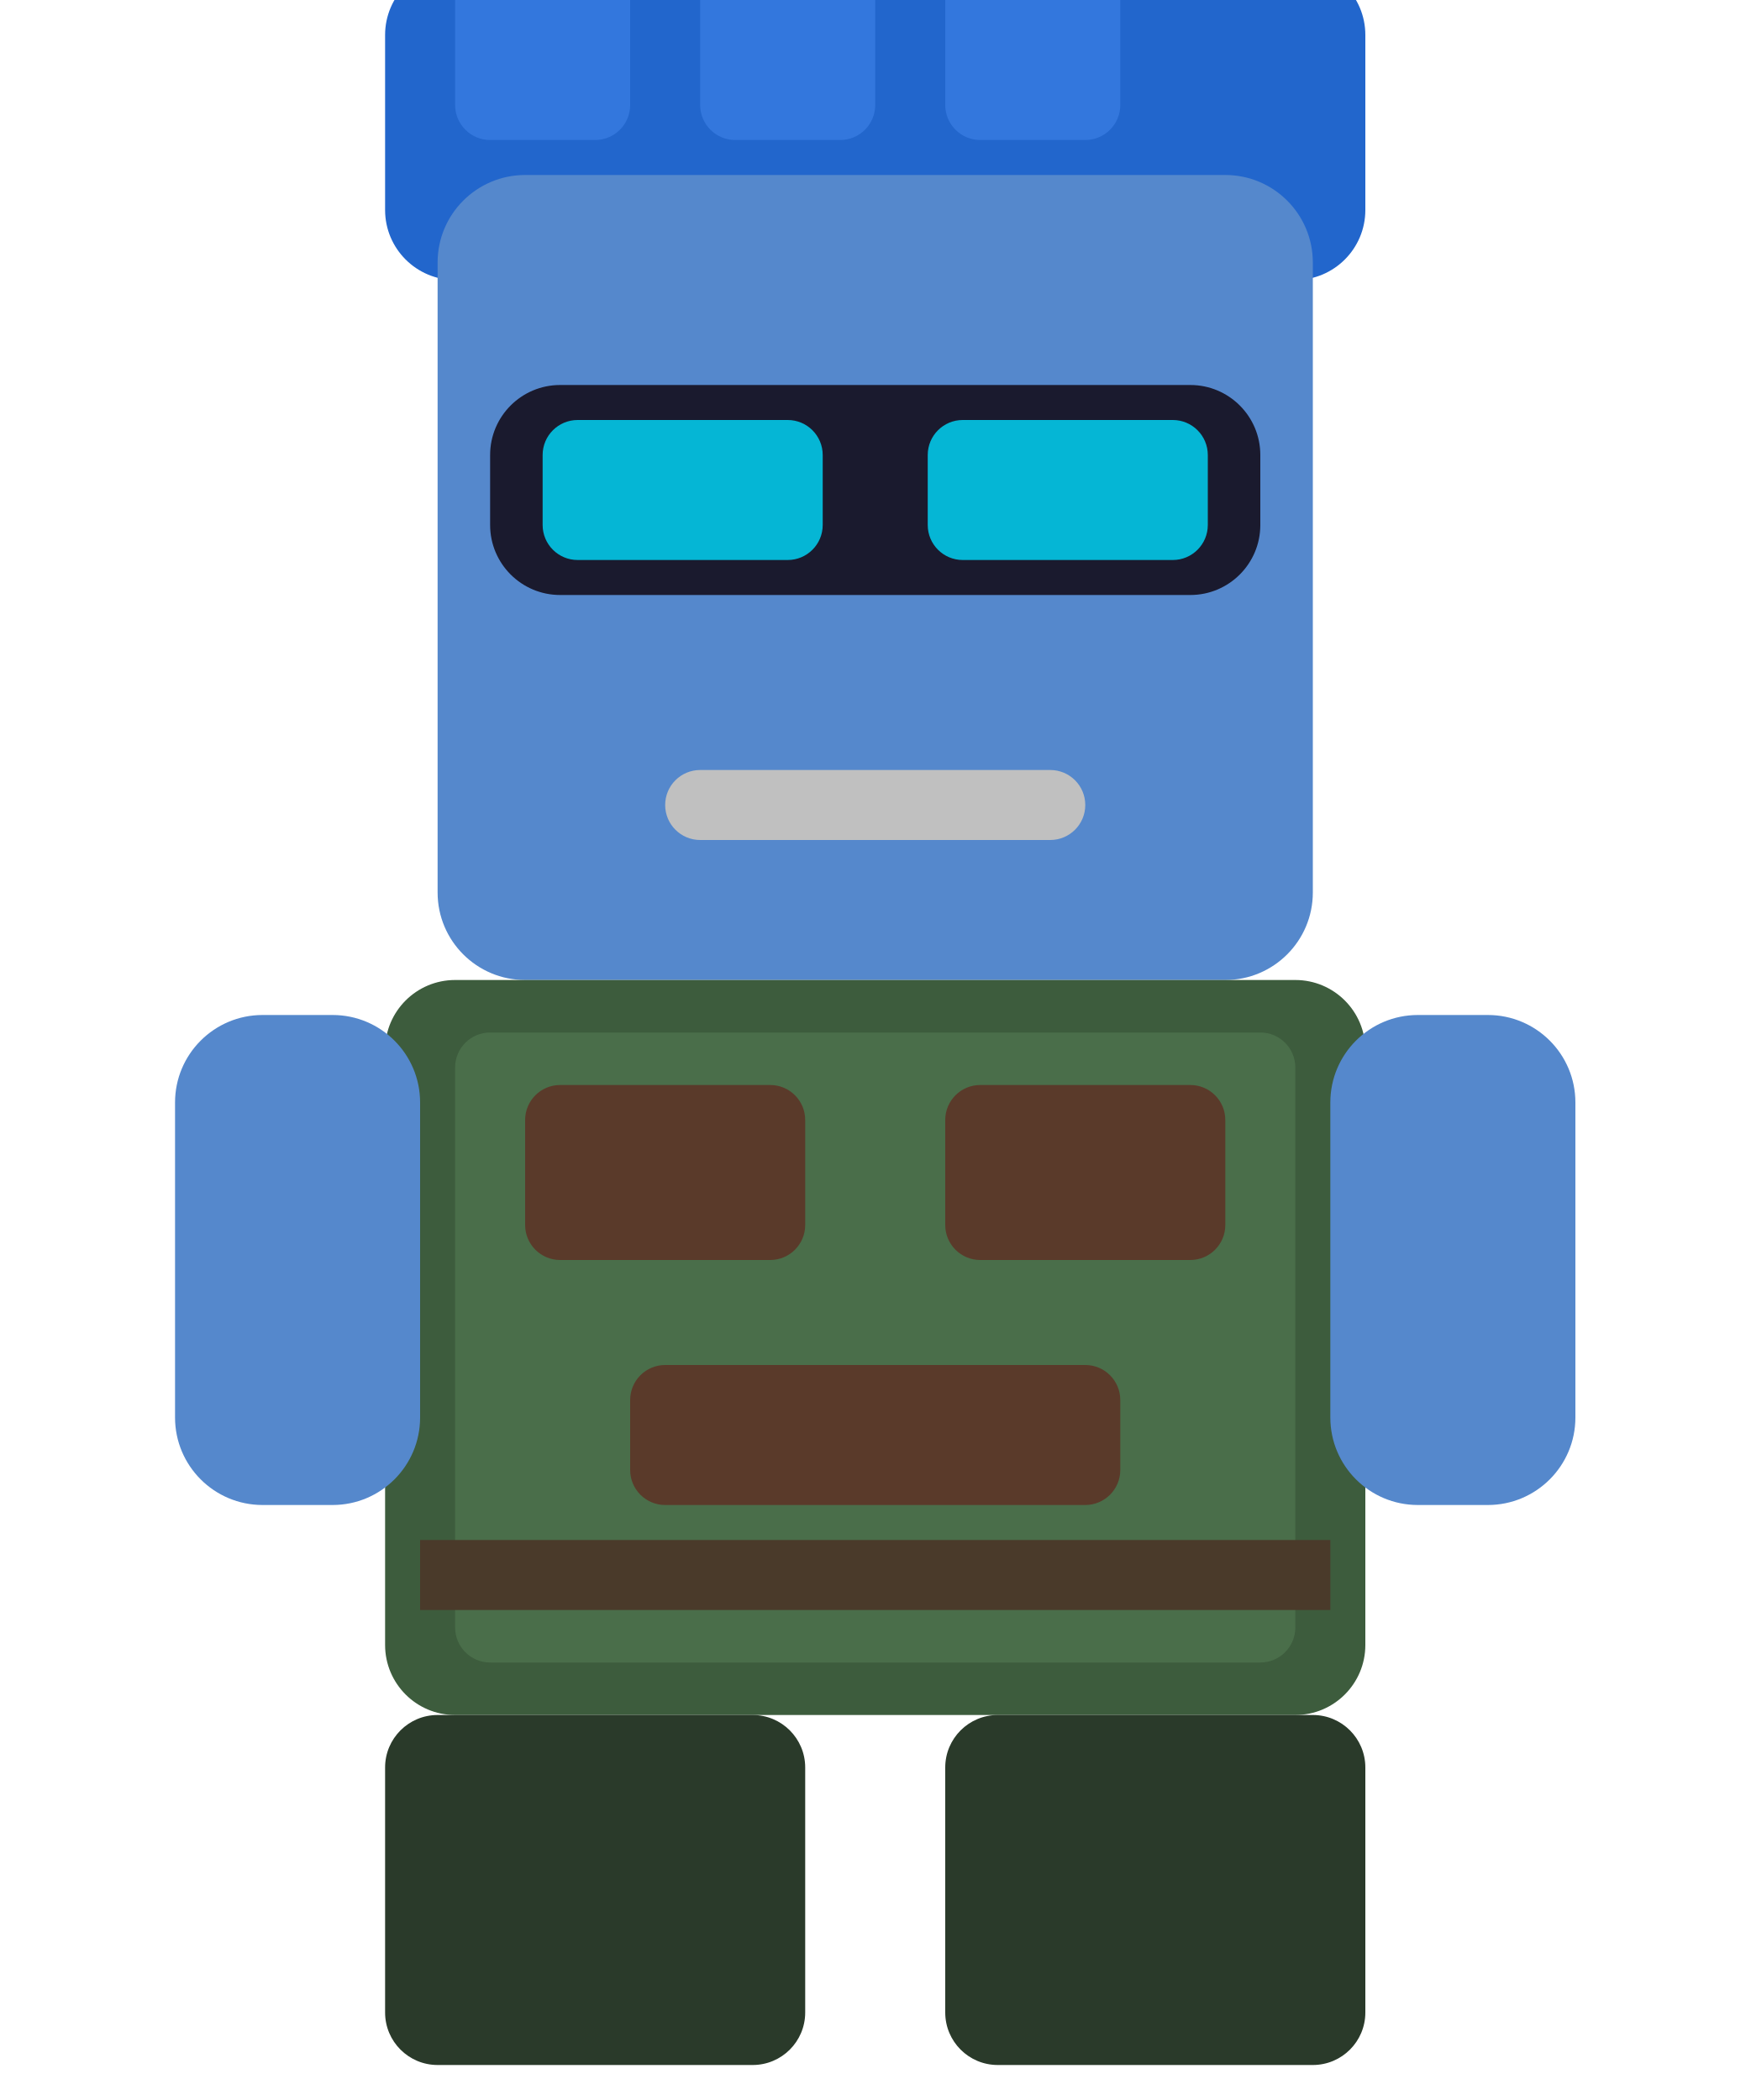
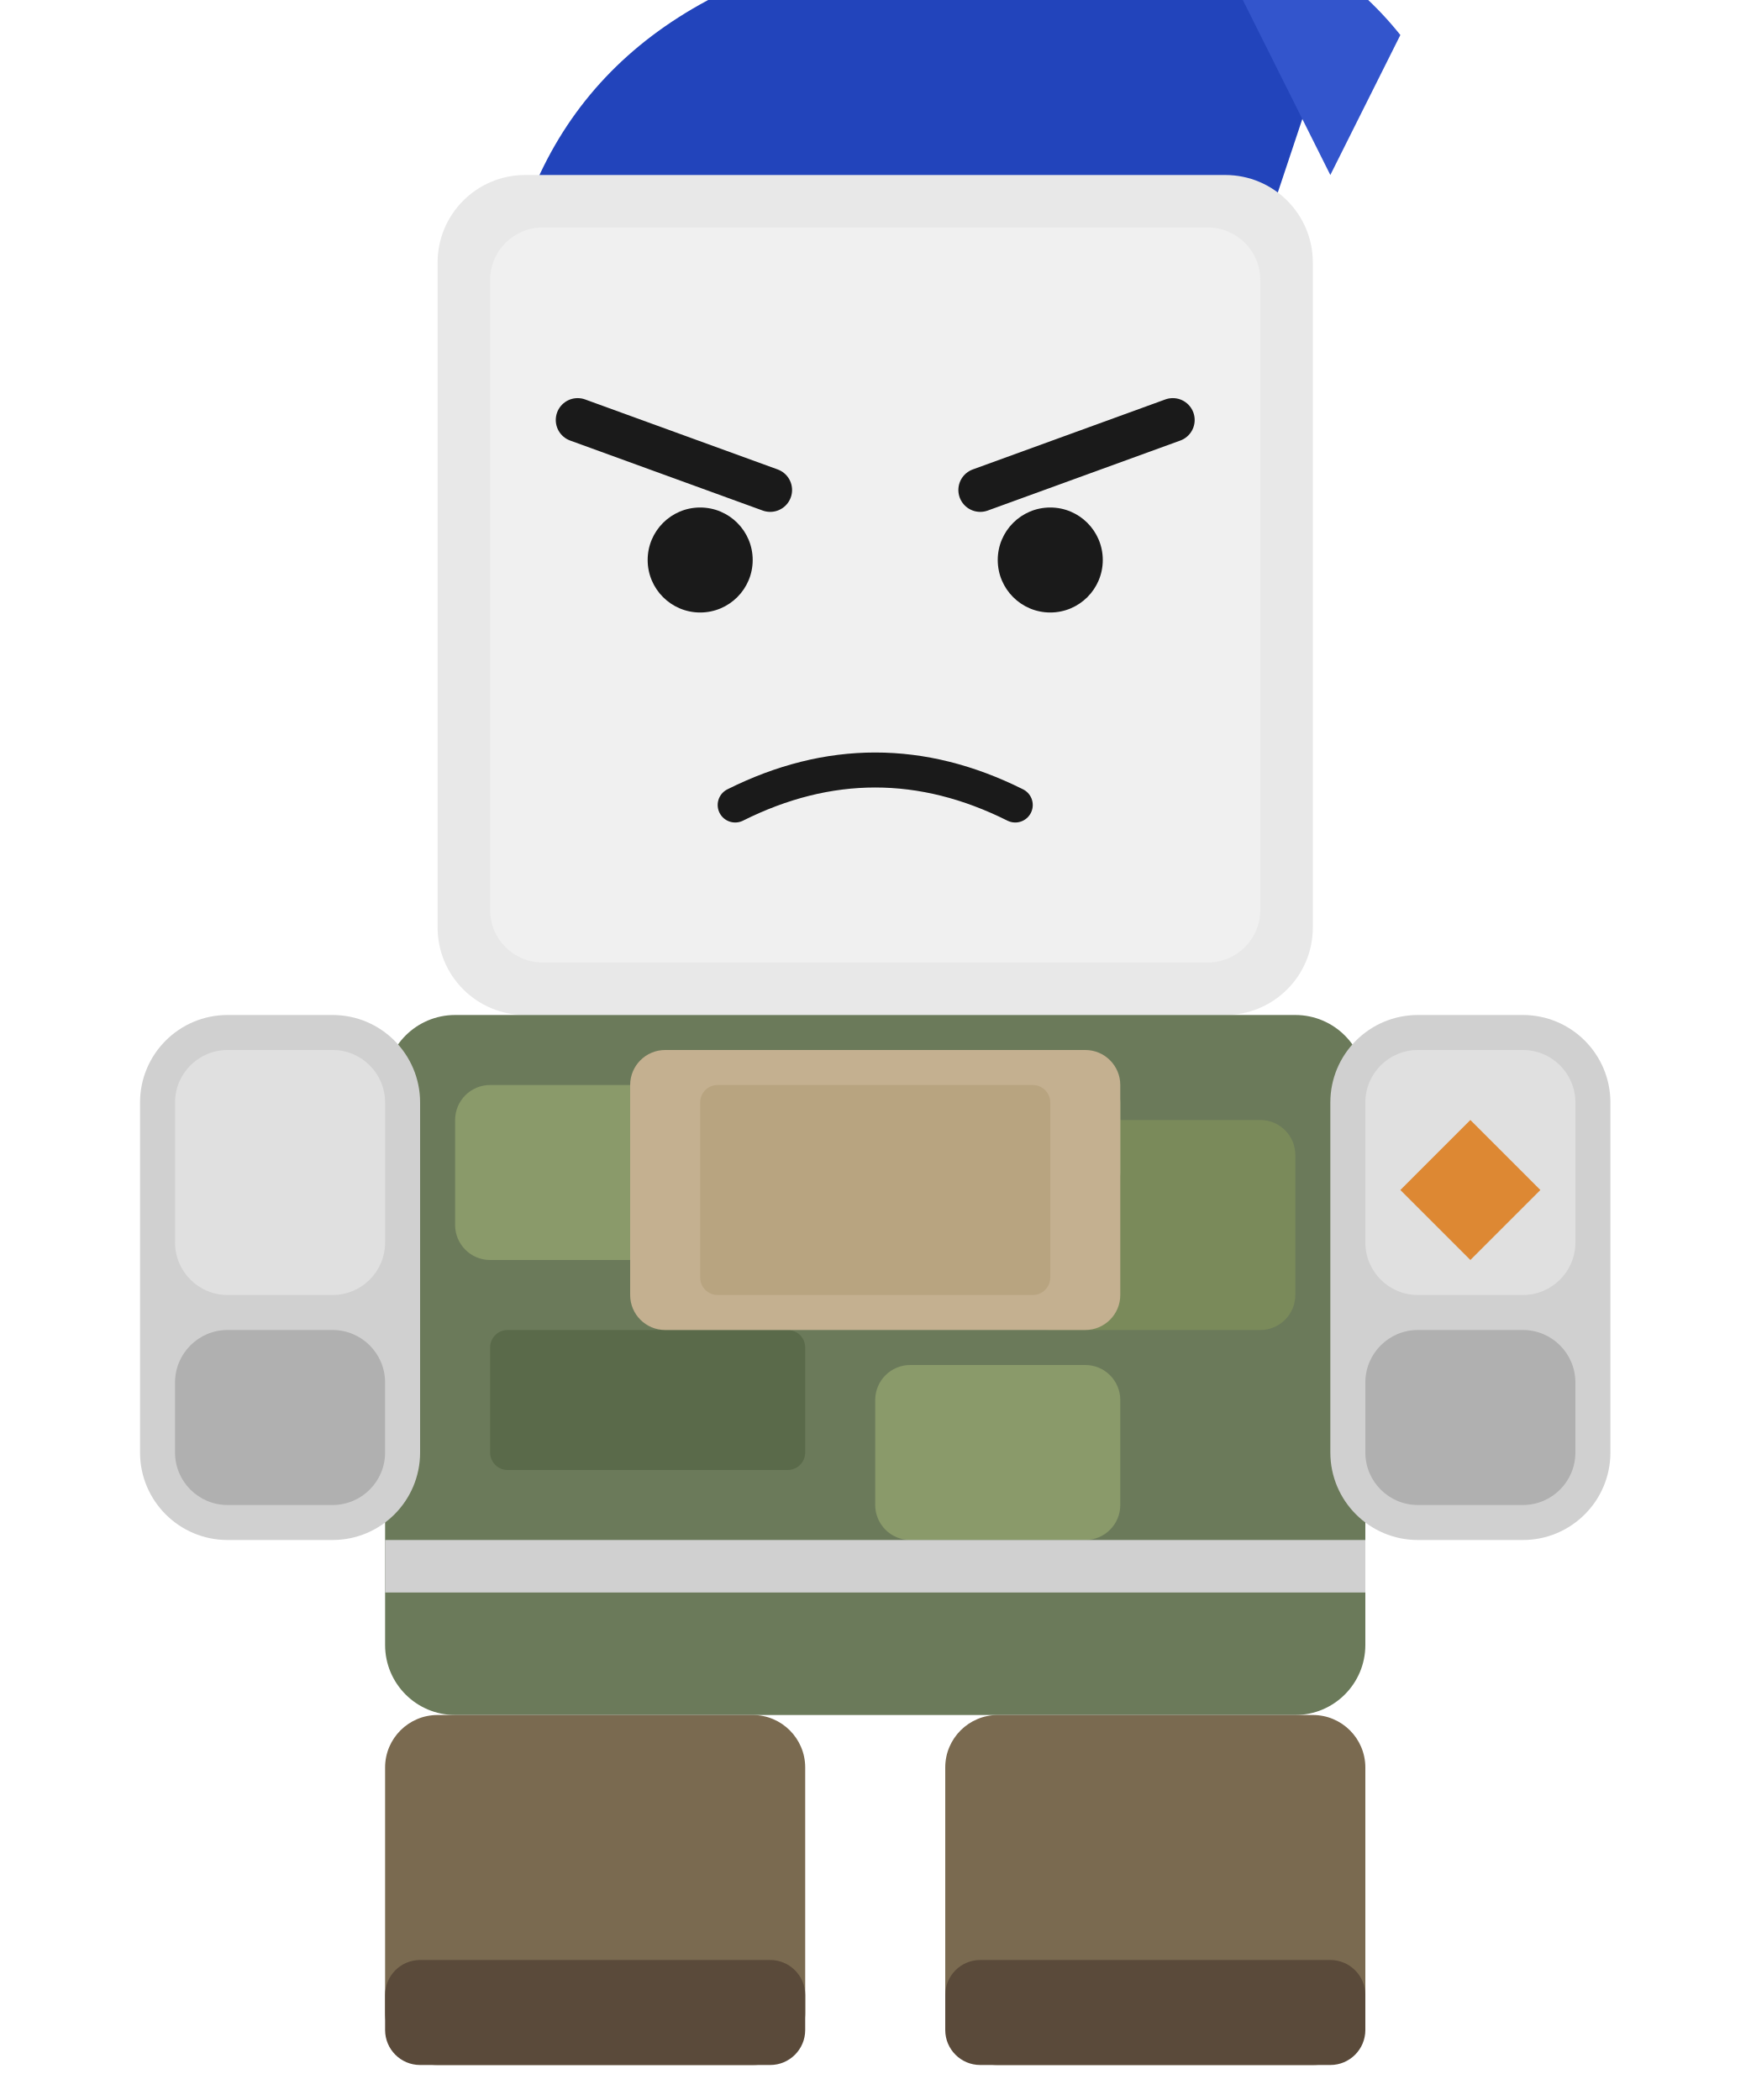
<svg xmlns="http://www.w3.org/2000/svg" viewBox="0 0 100 120">
-   <rect x="22" y="-2" width="56" height="18" rx="4" fill="#2266cc" />
-   <rect x="26" y="-6" width="10" height="14" rx="2" fill="#3377dd" />
-   <rect x="40" y="-8" width="10" height="16" rx="2" fill="#3377dd" />
-   <rect x="54" y="-5" width="10" height="13" rx="2" fill="#3377dd" />
-   <rect x="66" y="-2" width="10" height="10" rx="2" fill="#2266cc" />
-   <rect x="25" y="10" width="50" height="46" rx="5" fill="#5588cc" />
-   <rect x="28" y="22" width="44" height="12" rx="4" fill="#1a1a2e" />
-   <rect x="31" y="24" width="16" height="8" rx="2" fill="#00ddff" opacity="0.8" />
-   <rect x="53" y="24" width="16" height="8" rx="2" fill="#00ddff" opacity="0.8" />
-   <rect x="38" y="44" width="24" height="4" rx="2" fill="#c0c0c0" />
-   <rect x="22" y="56" width="56" height="42" rx="4" fill="#3d5c3d" />
-   <rect x="26" y="59" width="48" height="36" rx="2" fill="#4a6e4a" />
-   <rect x="30" y="62" width="16" height="10" rx="2" fill="#5a3a2a" />
-   <rect x="54" y="62" width="16" height="10" rx="2" fill="#5a3a2a" />
-   <rect x="36" y="78" width="28" height="8" rx="2" fill="#5a3a2a" />
-   <rect x="24" y="88" width="52" height="4" fill="#4a3a2a" />
-   <rect x="22" y="98" width="24" height="20" rx="3" fill="#2a3a2a" />
-   <rect x="54" y="98" width="24" height="20" rx="3" fill="#2a3a2a" />
-   <rect x="10" y="58" width="14" height="28" rx="5" fill="#5588cc" />
-   <rect x="76" y="58" width="14" height="28" rx="5" fill="#5588cc" />
+   <path d="M30 12 Q35 -2 55 -4 Q70 -5 75 5 L72 14 L28 14 Z" fill="#2244bb" />
+   <path d="M55 -4 Q72 -8 80 2 L76 10 L70 -2 Z" fill="#3355cc" />
+   <path d="M35 0 Q42 -6 55 -6 L50 -1 Z" fill="#3355cc" />
+   <rect x="25" y="10" width="50" height="48" rx="5" fill="#e8e8e8" />
+   <rect x="28" y="13" width="44" height="42" rx="3" fill="#f0f0f0" />
+   <line x1="33" y1="24" x2="44" y2="28" stroke="#1a1a1a" stroke-width="2.5" stroke-linecap="round" />
+   <line x1="56" y1="28" x2="67" y2="24" stroke="#1a1a1a" stroke-width="2.5" stroke-linecap="round" />
+   <circle cx="40" cy="32" r="3" fill="#1a1a1a" />
+   <circle cx="60" cy="32" r="3" fill="#1a1a1a" />
+   <path d="M42 46 Q50 42 58 46" stroke="#1a1a1a" stroke-width="2" fill="none" stroke-linecap="round" />
+   <rect x="22" y="58" width="56" height="40" rx="4" fill="#6b7a5a" />
+   <rect x="26" y="62" width="14" height="10" rx="2" fill="#8a9a6a" />
+   <rect x="42" y="60" width="12" height="8" rx="1" fill="#5a6a4a" />
+   <rect x="58" y="64" width="16" height="12" rx="2" fill="#7a8a5a" />
+   <rect x="28" y="76" width="18" height="8" rx="1" fill="#5a6a4a" />
+   <rect x="50" y="78" width="14" height="10" rx="2" fill="#8a9a6a" />
+   <rect x="34" y="86" width="12" height="8" rx="1" fill="#6b7a5a" />
+   <rect x="56" y="62" width="8" height="6" rx="1" fill="#9aaa7a" />
+   <rect x="36" y="60" width="28" height="16" rx="2" fill="#c4b090" />
+   <rect x="40" y="62" width="20" height="12" rx="1" fill="#b8a480" />
+   <rect x="22" y="88" width="56" height="3" fill="#d0d0d0" />
+   <rect x="22" y="98" width="24" height="20" rx="3" fill="#7a6a50" />
+   <rect x="54" y="98" width="24" height="20" rx="3" fill="#7a6a50" />
+   <rect x="22" y="112" width="24" height="6" rx="2" fill="#5a4a3a" />
+   <rect x="54" y="112" width="24" height="6" rx="2" fill="#5a4a3a" />
+   <rect x="8" y="58" width="16" height="30" rx="5" fill="#d0d0d0" />
+   <rect x="10" y="60" width="12" height="14" rx="3" fill="#e0e0e0" />
+   <rect x="10" y="76" width="12" height="10" rx="3" fill="#b0b0b0" />
+   <rect x="76" y="58" width="16" height="30" rx="5" fill="#d0d0d0" />
+   <rect x="78" y="60" width="12" height="14" rx="3" fill="#e0e0e0" />
+   <rect x="78" y="76" width="12" height="10" rx="3" fill="#b0b0b0" />
+   <polygon points="84,64 88,68 84,72 80,68" fill="#dd8833" />
</svg>
